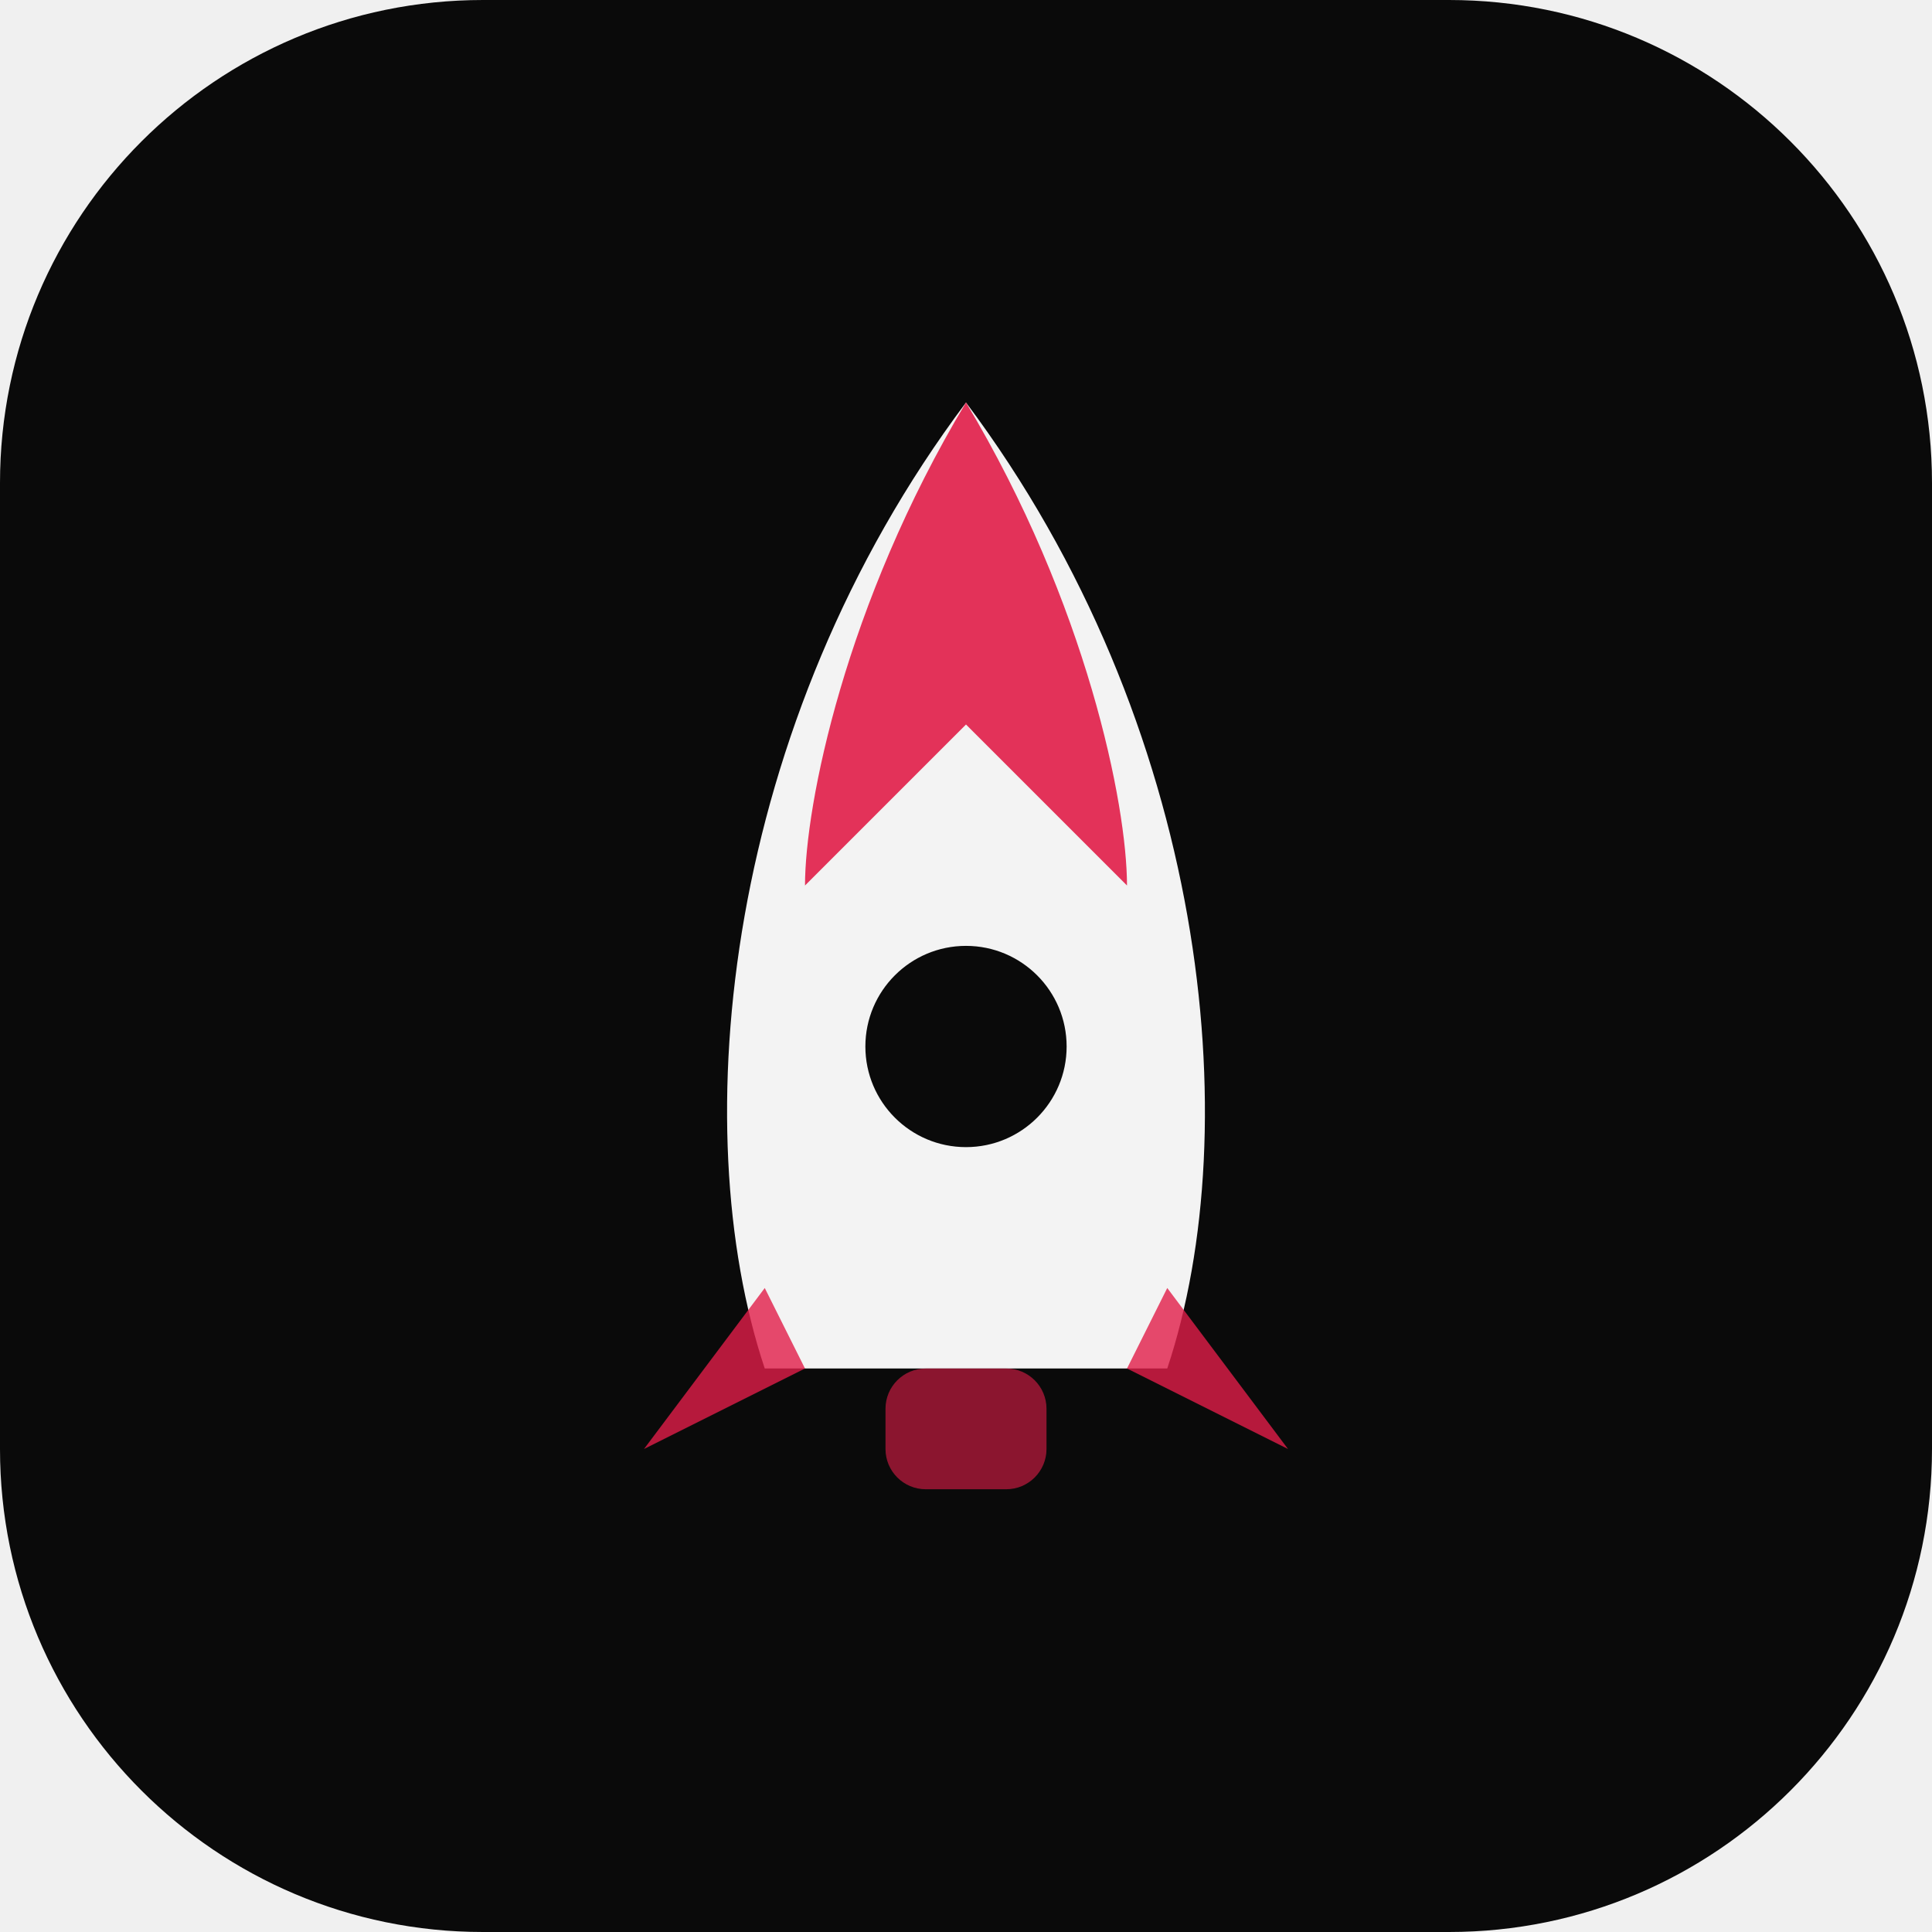
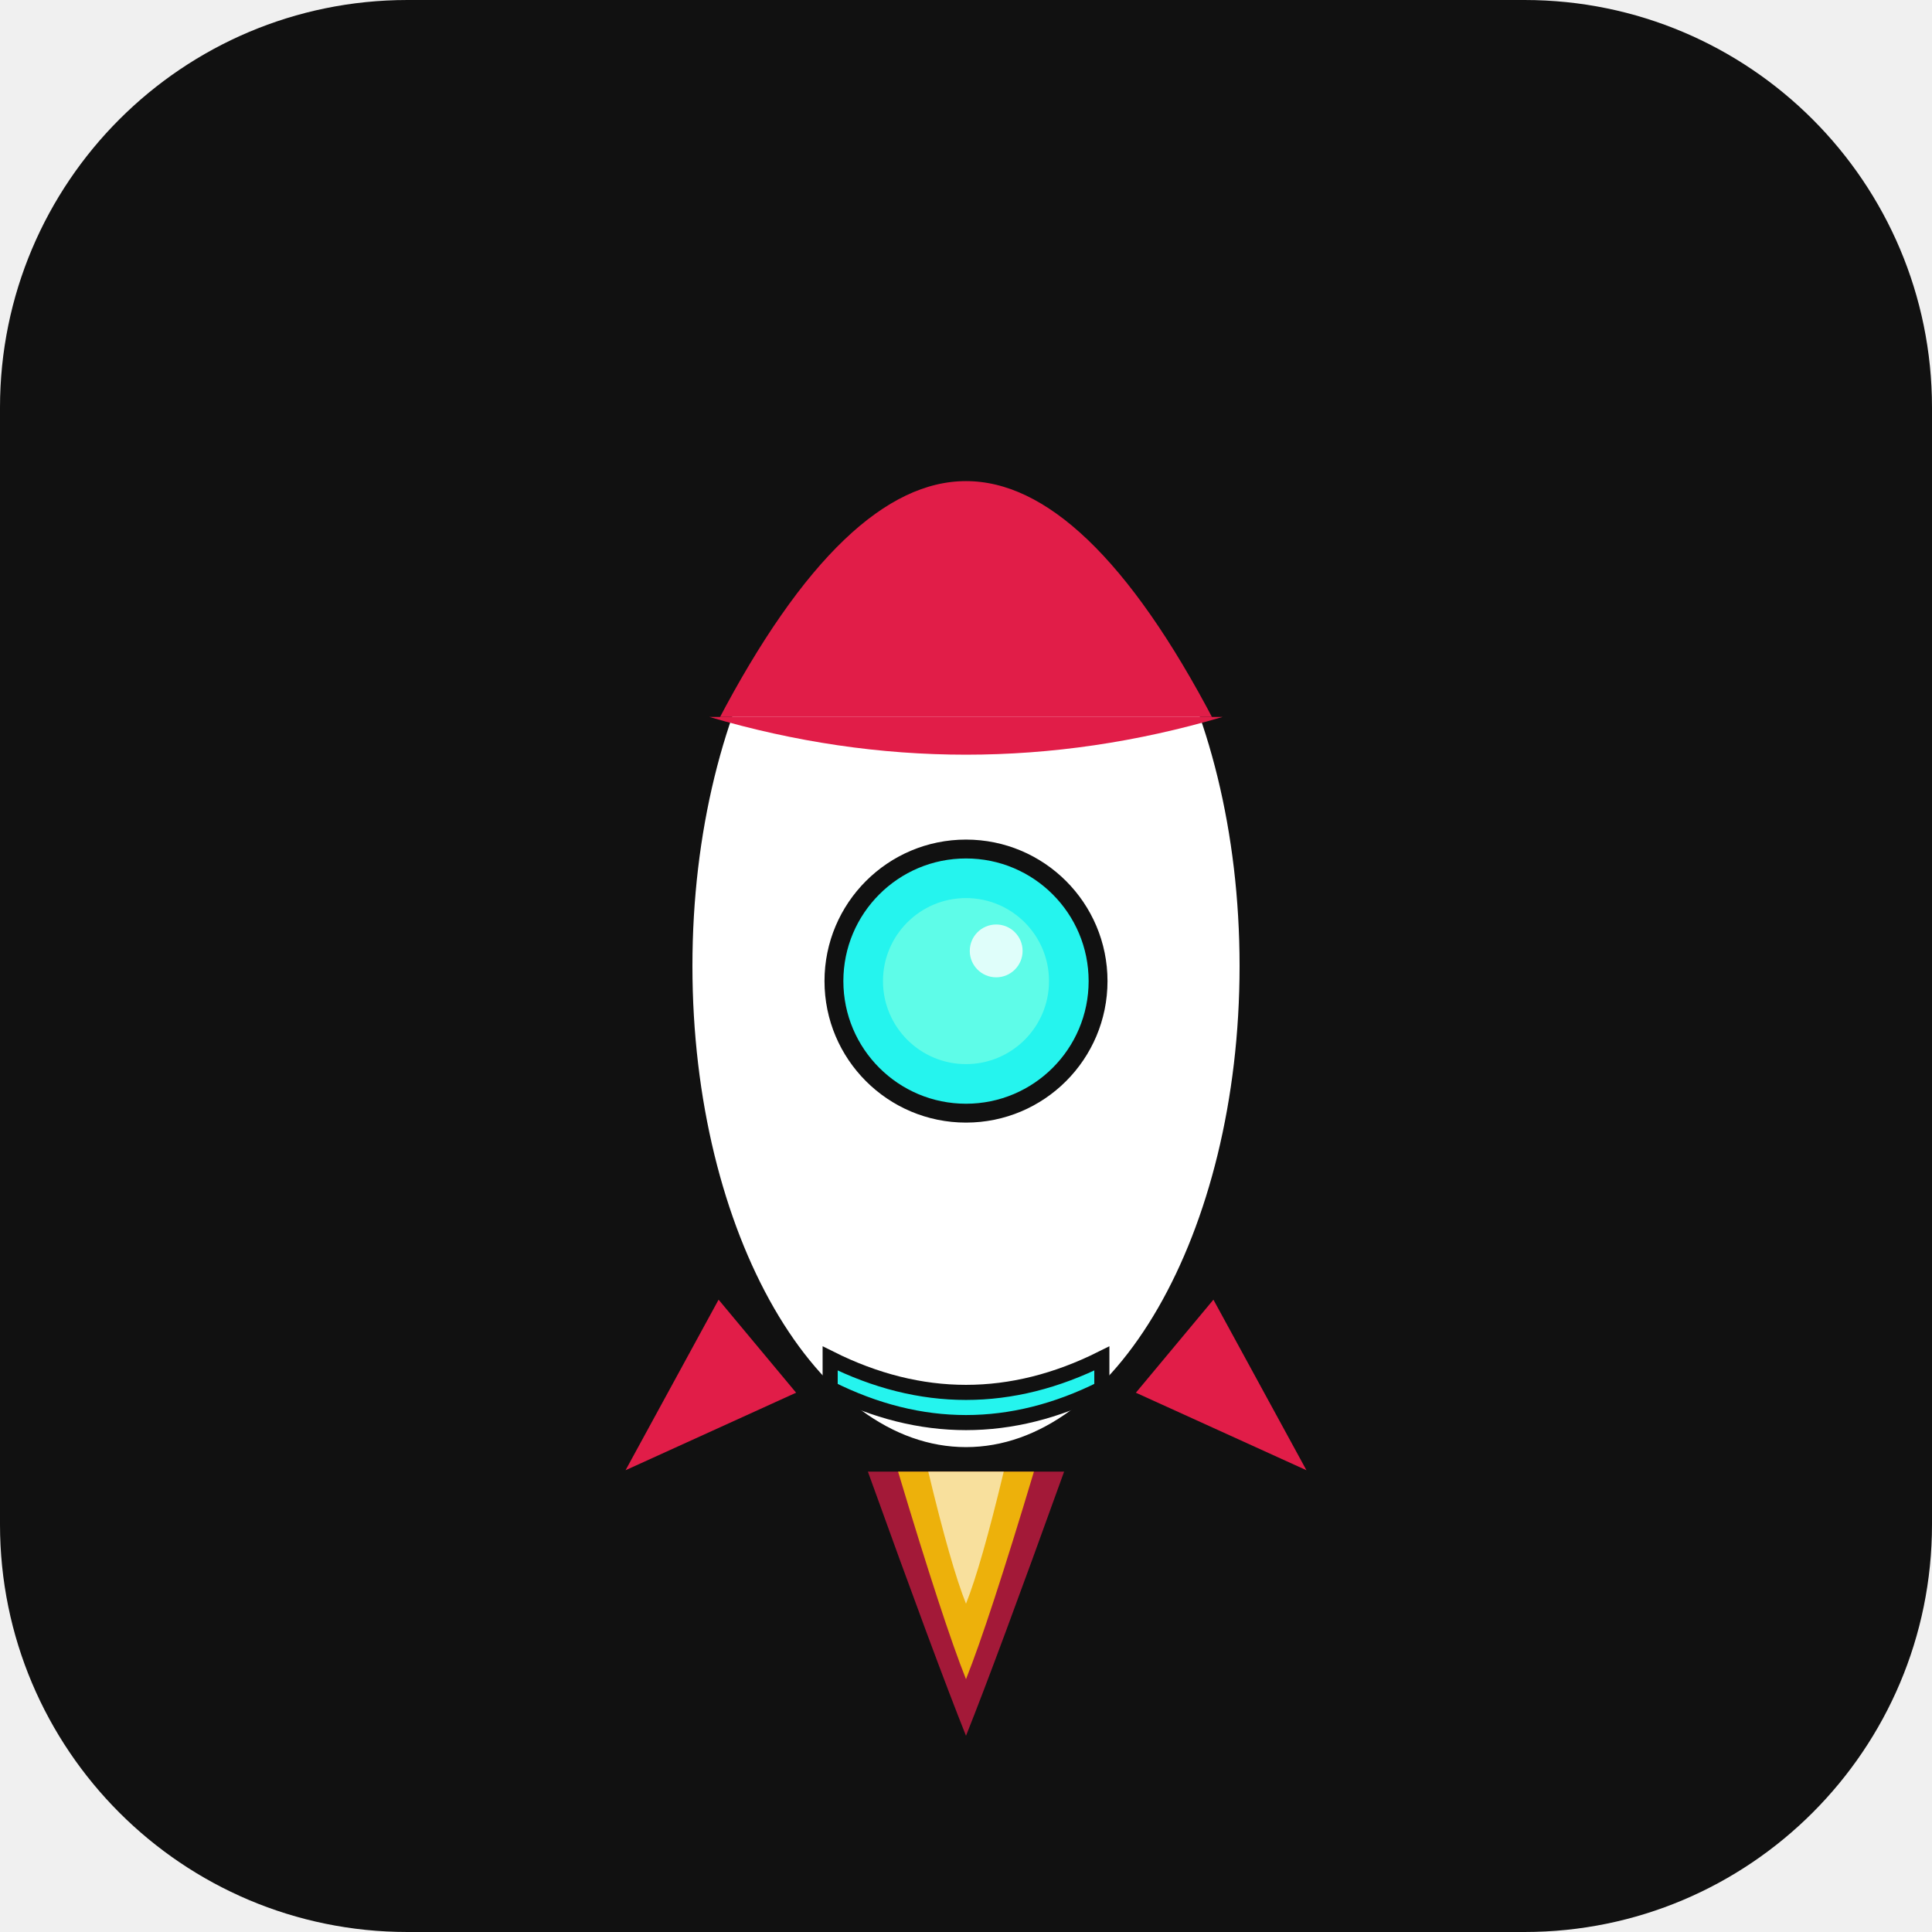
- <svg xmlns="http://www.w3.org/2000/svg" width="48" height="48" viewBox="0 0 48 48" fill="none">
-   <rect width="48" height="48" rx="12" fill="#0a0a0a" />
-   <g transform="translate(24, 24)">
-     <path d="M0 -14 C-6 -6 -7 4 -5 10 L5 10 C7 4 6 -6 0 -14Z" fill="white" opacity="0.95" />
-     <path d="M0 -14 C-3 -9 -4 -4 -4 -2 C-2 -4 0 -6 0 -6 C0 -6 2 -4 4 -2 C4 -4 3 -9 0 -14Z" fill="#e11d48" opacity="0.9" />
-     <circle cx="0" cy="2" r="2.5" fill="#0a0a0a" />
-     <path d="M-5 8 L-8 12 L-4 10Z" fill="#e11d48" opacity="0.8" />
-     <path d="M5 8 L8 12 L4 10Z" fill="#e11d48" opacity="0.8" />
-     <rect x="-2" y="10" width="4" height="3" rx="1" fill="#e11d48" opacity="0.6" />
-   </g>
+ <svg xmlns="http://www.w3.org/2000/svg" width="512" height="512" viewBox="0 0 512 512" fill="none">
+   <rect width="512" height="512" rx="108" fill="#111111" />
+   <path d="M230 390 Q248 440 256 460 Q264 440 282 390" fill="#e11d48" opacity="0.7" />
+   <path d="M238 390 Q250 430 256 445 Q262 430 274 390" fill="#FFD700" opacity="0.8" />
+   <path d="M246 390 Q252 415 256 425 Q260 415 266 390" fill="white" opacity="0.6" />
+   <path d="M190 340 L160 395 L215 370 Z" fill="#e11d48" stroke="#111" stroke-width="5" stroke-linejoin="round" />
+   <path d="M322 340 L352 395 L297 370 Z" fill="#e11d48" stroke="#111" stroke-width="5" stroke-linejoin="round" />
+   <ellipse cx="256" cy="256" rx="75" ry="130" fill="white" stroke="#111" stroke-width="5" />
+   <path d="M188 190 Q256 60 324 190" fill="#e11d48" stroke="#111" stroke-width="5" />
+   <path d="M188 190 Q256 210 324 190" fill="#e11d48" />
+   <circle cx="256" cy="260" r="35" fill="#25F4EE" stroke="#111" stroke-width="5" />
+   <circle cx="256" cy="260" r="22" fill="#5EFCE8" />
+   <circle cx="264" cy="252" r="7" fill="white" opacity="0.8" />
+   <path d="M220 360 Q256 378 292 360 L292 368 Q256 386 220 368 Z" fill="#25F4EE" stroke="#111" stroke-width="4" />
</svg>
